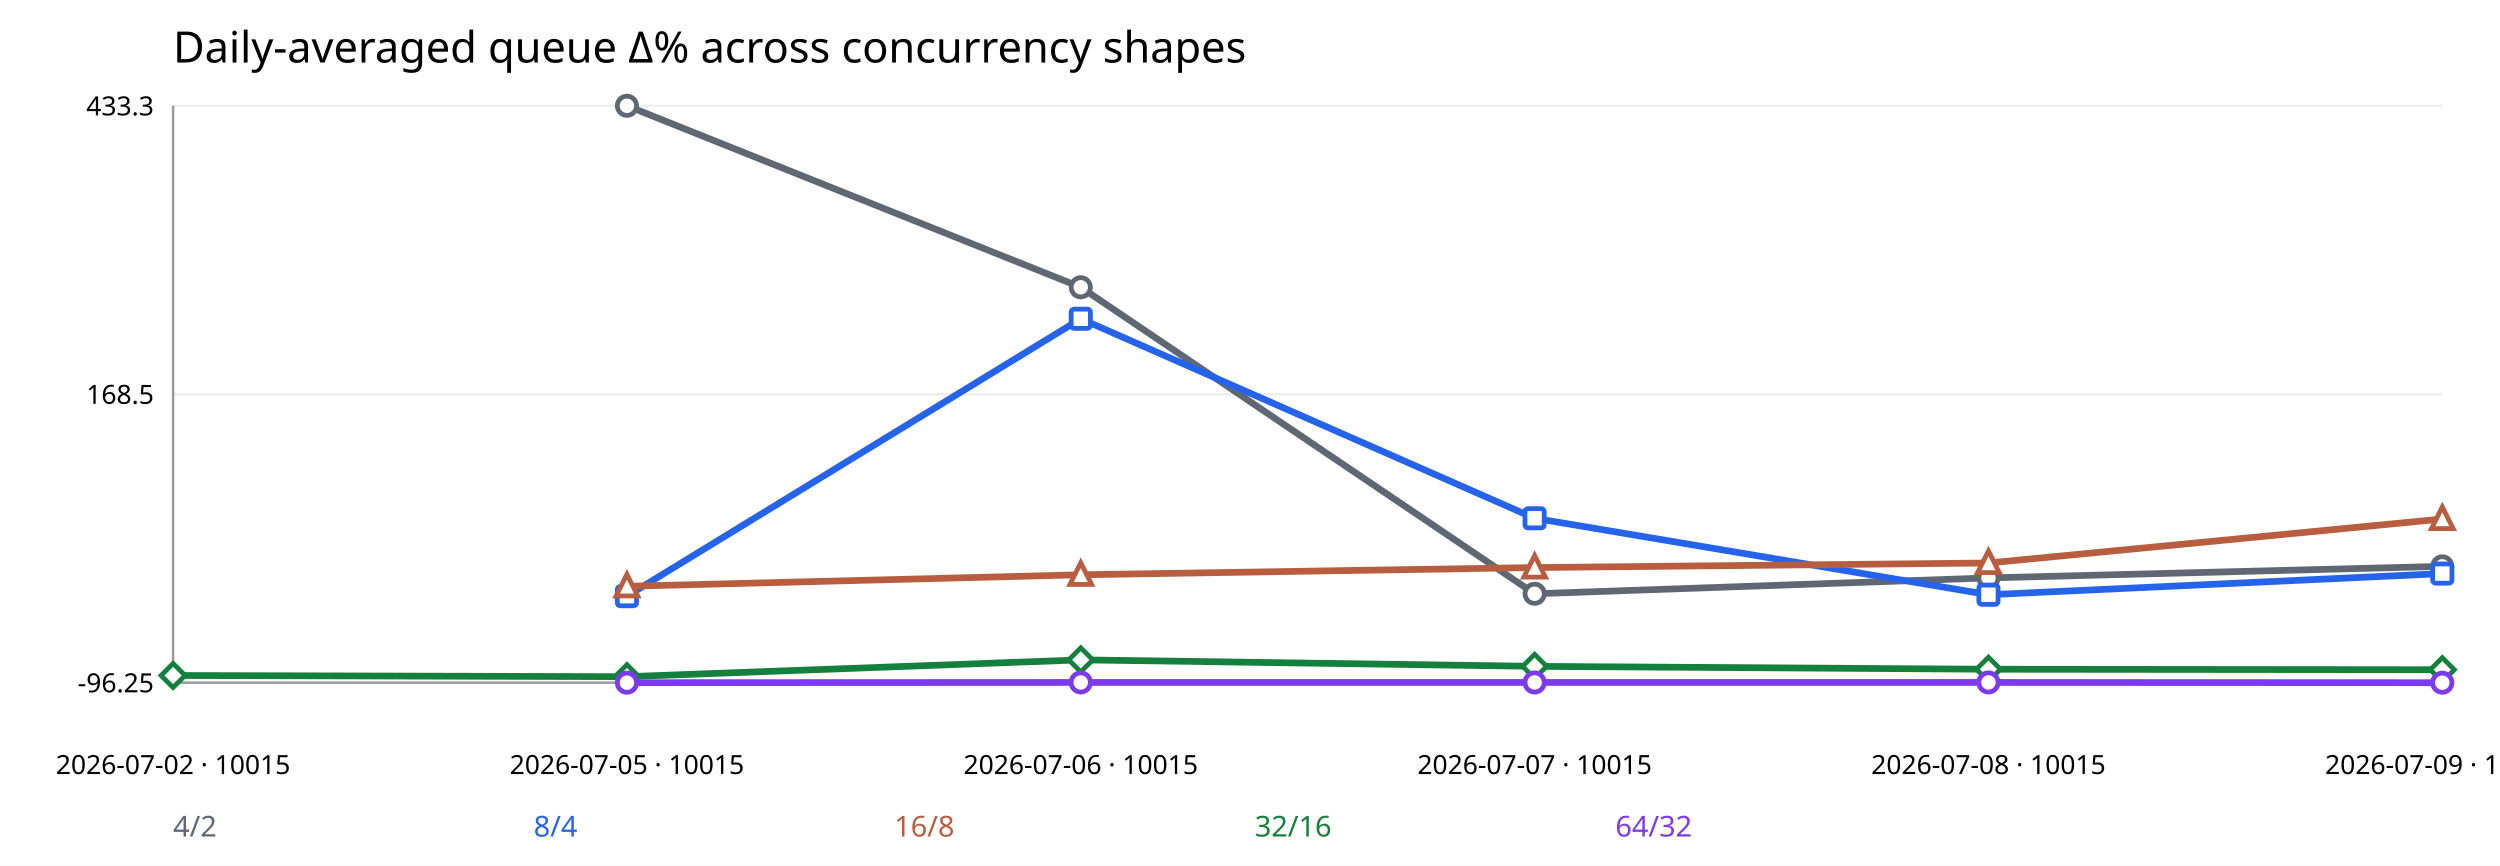
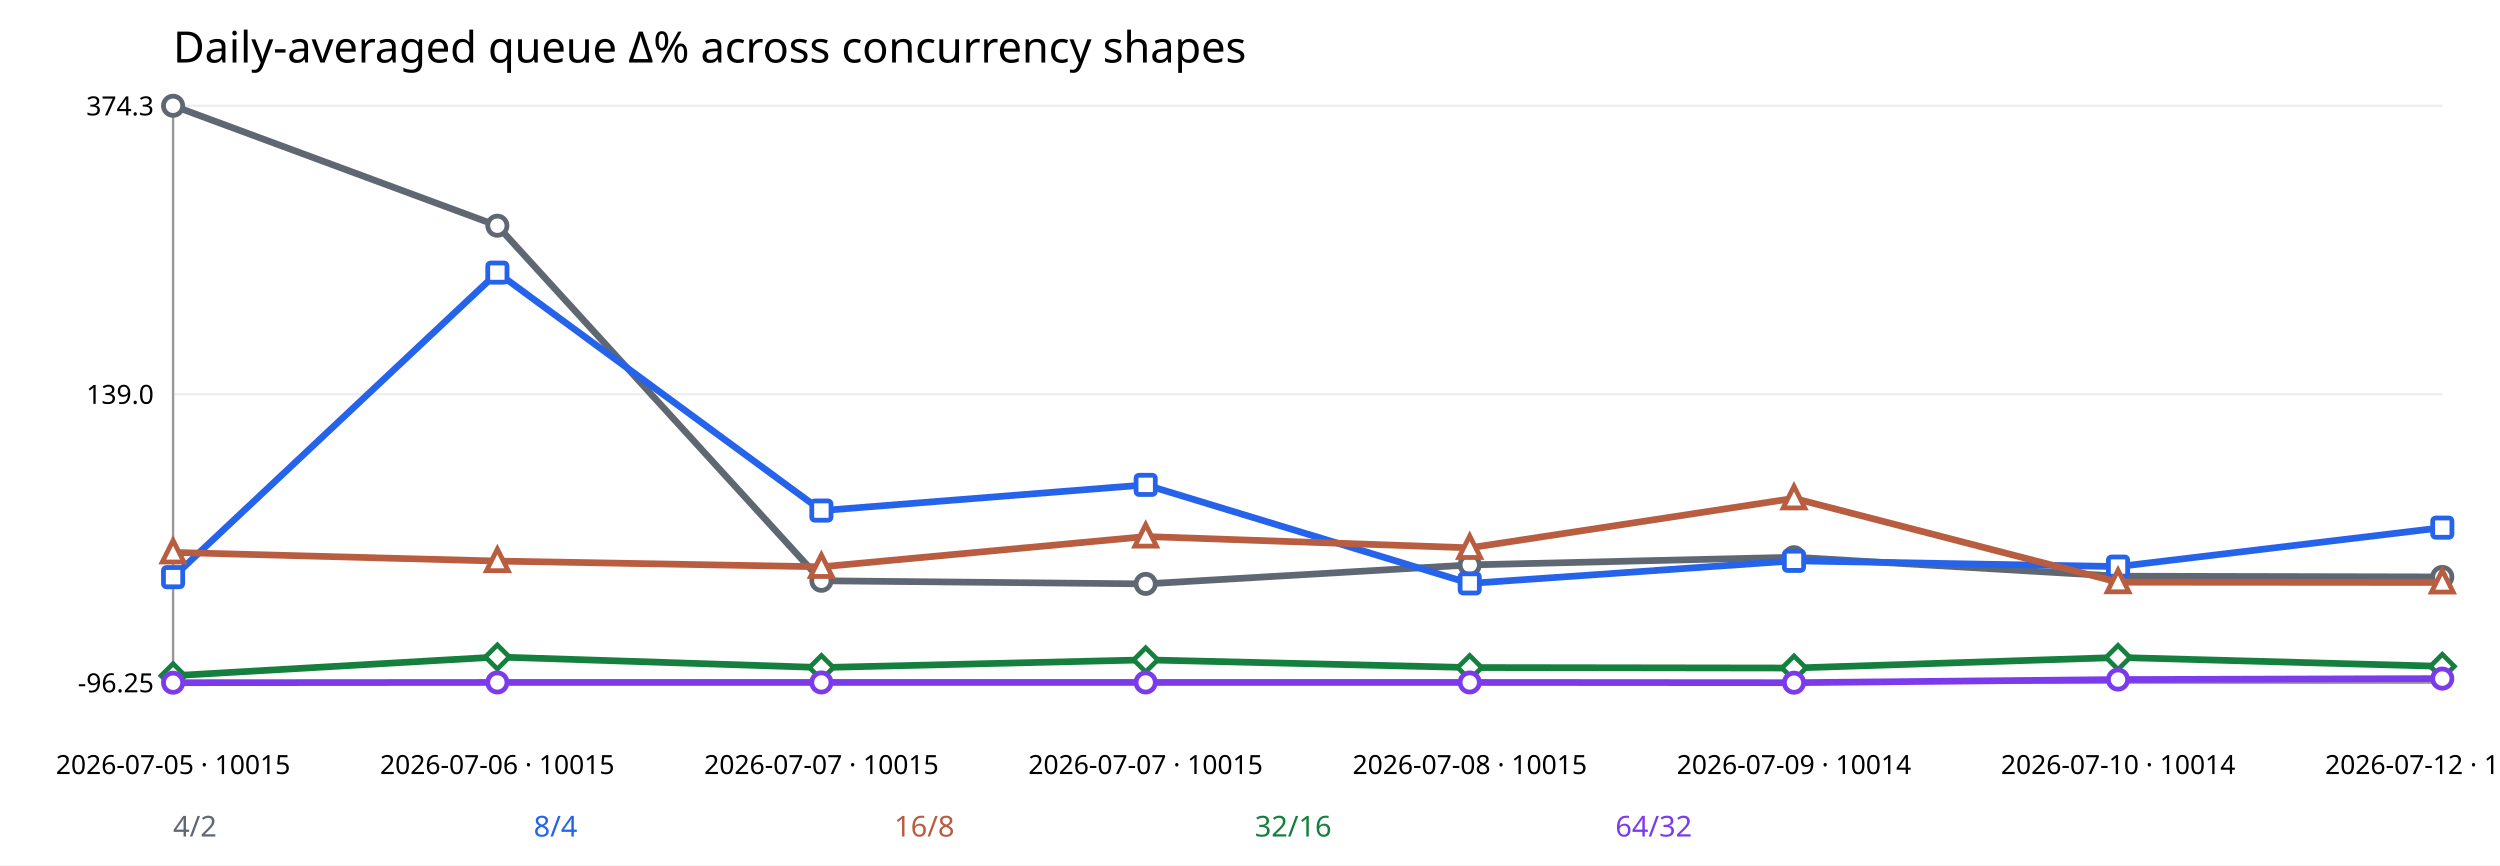
<svg xmlns="http://www.w3.org/2000/svg" width="1040" height="360" viewBox="0 0 1040 360">
  <rect width="100%" height="100%" fill="white" />
  <text x="72" y="26" font-size="18" font-family="sans-serif">Daily-averaged queue Δ% across concurrency shapes</text>
  <line x1="72" y1="284.0" x2="1016" y2="284.0" stroke="#eee" />
  <text x="64" y="288.0" text-anchor="end" font-size="11" font-family="sans-serif">-96.25</text>
-   <line x1="72" y1="164" x2="1016" y2="164" stroke="#eee" />
-   <text x="64" y="168" text-anchor="end" font-size="11" font-family="sans-serif">168.5</text>
+   <line x1="72" y1="164.0" x2="1016" y2="164.0" stroke="#eee" />
+   <text x="64" y="168.0" text-anchor="end" font-size="11" font-family="sans-serif">139.0</text>
  <line x1="72" y1="44.0" x2="1016" y2="44.0" stroke="#eee" />
-   <text x="64" y="48.0" text-anchor="end" font-size="11" font-family="sans-serif">433.3</text>
+   <text x="64" y="48.0" text-anchor="end" font-size="11" font-family="sans-serif">374.3</text>
  <line x1="72" y1="284" x2="1016" y2="284" stroke="#999" />
  <line x1="72" y1="44" x2="72" y2="284" stroke="#999" />
-   <text x="72.0" y="322" text-anchor="middle" font-size="11" font-family="sans-serif">2026-07-02 · 10015</text>
-   <text x="260.8" y="322" text-anchor="middle" font-size="11" font-family="sans-serif">2026-07-05 · 10015</text>
-   <text x="449.6" y="322" text-anchor="middle" font-size="11" font-family="sans-serif">2026-07-06 · 10015</text>
-   <text x="638.4" y="322" text-anchor="middle" font-size="11" font-family="sans-serif">2026-07-07 · 10015</text>
-   <text x="827.2" y="322" text-anchor="middle" font-size="11" font-family="sans-serif">2026-07-08 · 10015</text>
-   <text x="1016.0" y="322" text-anchor="middle" font-size="11" font-family="sans-serif">2026-07-09 · 10014</text>
-   <polyline fill="none" stroke="#5f6773" stroke-width="2.8" stroke-linecap="round" stroke-linejoin="round" points="260.8,44.0 449.6,119.5 638.4,247.0 827.2,240.4 1016.0,235.6" />
-   <circle cx="260.8" cy="44.0" r="4" fill="white" stroke="#5f6773" stroke-width="2" />
-   <circle cx="449.6" cy="119.5" r="4" fill="white" stroke="#5f6773" stroke-width="2" />
-   <circle cx="638.4" cy="247.0" r="4" fill="white" stroke="#5f6773" stroke-width="2" />
-   <circle cx="827.2" cy="240.4" r="4" fill="white" stroke="#5f6773" stroke-width="2" />
-   <circle cx="1016.0" cy="235.6" r="4" fill="white" stroke="#5f6773" stroke-width="2" />
+   <text x="72.0" y="322" text-anchor="middle" font-size="11" font-family="sans-serif">2026-07-05 · 10015</text>
+   <text x="206.857" y="322" text-anchor="middle" font-size="11" font-family="sans-serif">2026-07-06 · 10015</text>
+   <text x="341.714" y="322" text-anchor="middle" font-size="11" font-family="sans-serif">2026-07-07 · 10015</text>
+   <text x="476.571" y="322" text-anchor="middle" font-size="11" font-family="sans-serif">2026-07-07 · 10015</text>
+   <text x="611.429" y="322" text-anchor="middle" font-size="11" font-family="sans-serif">2026-07-08 · 10015</text>
+   <text x="746.286" y="322" text-anchor="middle" font-size="11" font-family="sans-serif">2026-07-09 · 10014</text>
+   <text x="881.143" y="322" text-anchor="middle" font-size="11" font-family="sans-serif">2026-07-10 · 10014</text>
+   <text x="1016.0" y="322" text-anchor="middle" font-size="11" font-family="sans-serif">2026-07-12 · 10014</text>
+   <polyline fill="none" stroke="#5f6773" stroke-width="2.8" stroke-linecap="round" stroke-linejoin="round" points="72.0,44.0 206.9,93.9 341.7,241.6 476.6,242.9 611.4,235.0 746.3,231.8 881.1,239.7 1016.0,240.0" />
+   <circle cx="72.0" cy="44.0" r="4" fill="white" stroke="#5f6773" stroke-width="2" />
+   <circle cx="206.9" cy="93.9" r="4" fill="white" stroke="#5f6773" stroke-width="2" />
+   <circle cx="341.7" cy="241.6" r="4" fill="white" stroke="#5f6773" stroke-width="2" />
+   <circle cx="476.6" cy="242.9" r="4" fill="white" stroke="#5f6773" stroke-width="2" />
+   <circle cx="611.4" cy="235.0" r="4" fill="white" stroke="#5f6773" stroke-width="2" />
+   <circle cx="746.3" cy="231.8" r="4" fill="white" stroke="#5f6773" stroke-width="2" />
+   <circle cx="881.1" cy="239.7" r="4" fill="white" stroke="#5f6773" stroke-width="2" />
+   <circle cx="1016.0" cy="240.0" r="4" fill="white" stroke="#5f6773" stroke-width="2" />
  <text x="72" y="348" font-size="12" fill="#5f6773" font-family="sans-serif">4/2</text>
-   <polyline fill="none" stroke="#2563eb" stroke-width="2.8" stroke-linecap="round" stroke-linejoin="round" points="260.8,248.0 449.6,132.6 638.4,215.6 827.2,247.4 1016.0,238.6" />
-   <rect x="256.8" y="244.0" width="8" height="8" rx="1.2" fill="white" stroke="#2563eb" stroke-width="2" />
-   <rect x="445.6" y="128.6" width="8" height="8" rx="1.2" fill="white" stroke="#2563eb" stroke-width="2" />
-   <rect x="634.4" y="211.6" width="8" height="8" rx="1.2" fill="white" stroke="#2563eb" stroke-width="2" />
-   <rect x="823.2" y="243.4" width="8" height="8" rx="1.2" fill="white" stroke="#2563eb" stroke-width="2" />
-   <rect x="1012.0" y="234.6" width="8" height="8" rx="1.2" fill="white" stroke="#2563eb" stroke-width="2" />
+   <polyline fill="none" stroke="#2563eb" stroke-width="2.8" stroke-linecap="round" stroke-linejoin="round" points="72.0,240.1 206.9,113.4 341.7,212.4 476.6,201.7 611.4,242.7 746.3,233.3 881.1,235.7 1016.0,219.5" />
+   <rect x="68.0" y="236.1" width="8" height="8" rx="1.2" fill="white" stroke="#2563eb" stroke-width="2" />
+   <rect x="202.9" y="109.4" width="8" height="8" rx="1.2" fill="white" stroke="#2563eb" stroke-width="2" />
+   <rect x="337.7" y="208.4" width="8" height="8" rx="1.2" fill="white" stroke="#2563eb" stroke-width="2" />
+   <rect x="472.6" y="197.7" width="8" height="8" rx="1.2" fill="white" stroke="#2563eb" stroke-width="2" />
+   <rect x="607.4" y="238.7" width="8" height="8" rx="1.2" fill="white" stroke="#2563eb" stroke-width="2" />
+   <rect x="742.3" y="229.3" width="8" height="8" rx="1.2" fill="white" stroke="#2563eb" stroke-width="2" />
+   <rect x="877.1" y="231.7" width="8" height="8" rx="1.2" fill="white" stroke="#2563eb" stroke-width="2" />
+   <rect x="1012.0" y="215.5" width="8" height="8" rx="1.2" fill="white" stroke="#2563eb" stroke-width="2" />
  <text x="222" y="348" font-size="12" fill="#2563eb" font-family="sans-serif">8/4</text>
-   <polyline fill="none" stroke="#b85d3f" stroke-width="2.8" stroke-linecap="round" stroke-linejoin="round" points="260.8,243.9 449.6,239.1 638.4,236.1 827.2,234.2 1016.0,215.9" />
-   <polygon points="260.8,238.9 256.3,247.9 265.3,247.9" fill="white" stroke="#b85d3f" stroke-width="2" />
-   <polygon points="449.6,234.1 445.1,243.1 454.1,243.1" fill="white" stroke="#b85d3f" stroke-width="2" />
-   <polygon points="638.4,231.1 633.9,240.1 642.9,240.1" fill="white" stroke="#b85d3f" stroke-width="2" />
-   <polygon points="827.2,229.2 822.7,238.2 831.7,238.2" fill="white" stroke="#b85d3f" stroke-width="2" />
-   <polygon points="1016.0,210.9 1011.5,219.9 1020.5,219.9" fill="white" stroke="#b85d3f" stroke-width="2" />
+   <polyline fill="none" stroke="#b85d3f" stroke-width="2.8" stroke-linecap="round" stroke-linejoin="round" points="72.0,229.8 206.9,233.4 341.7,235.8 476.6,223.2 611.4,227.9 746.3,207.3 881.1,242.2 1016.0,242.3" />
+   <polygon points="72.0,224.8 67.5,233.8 76.5,233.8" fill="white" stroke="#b85d3f" stroke-width="2" />
+   <polygon points="206.9,228.4 202.4,237.4 211.4,237.4" fill="white" stroke="#b85d3f" stroke-width="2" />
+   <polygon points="341.7,230.8 337.2,239.8 346.2,239.8" fill="white" stroke="#b85d3f" stroke-width="2" />
+   <polygon points="476.6,218.2 472.1,227.2 481.1,227.2" fill="white" stroke="#b85d3f" stroke-width="2" />
+   <polygon points="611.4,222.9 606.9,231.9 615.9,231.9" fill="white" stroke="#b85d3f" stroke-width="2" />
+   <polygon points="746.3,202.3 741.8,211.3 750.8,211.3" fill="white" stroke="#b85d3f" stroke-width="2" />
+   <polygon points="881.1,237.2 876.6,246.2 885.6,246.2" fill="white" stroke="#b85d3f" stroke-width="2" />
+   <polygon points="1016.0,237.3 1011.5,246.3 1020.5,246.3" fill="white" stroke="#b85d3f" stroke-width="2" />
  <text x="372" y="348" font-size="12" fill="#b85d3f" font-family="sans-serif">16/8</text>
-   <polyline fill="none" stroke="#15803d" stroke-width="2.8" stroke-linecap="round" stroke-linejoin="round" points="72.0,281.0 260.8,281.5 449.6,274.5 638.4,277.2 827.2,278.4 1016.0,278.6" />
-   <polygon points="72.0,276.0 67.0,281.0 72.0,286.0 77.0,281.0" fill="white" stroke="#15803d" stroke-width="2" />
-   <polygon points="260.8,276.5 255.8,281.5 260.8,286.5 265.8,281.5" fill="white" stroke="#15803d" stroke-width="2" />
-   <polygon points="449.6,269.5 444.6,274.5 449.6,279.5 454.6,274.5" fill="white" stroke="#15803d" stroke-width="2" />
-   <polygon points="638.4,272.2 633.4,277.2 638.4,282.2 643.4,277.2" fill="white" stroke="#15803d" stroke-width="2" />
-   <polygon points="827.2,273.4 822.2,278.4 827.2,283.4 832.2,278.4" fill="white" stroke="#15803d" stroke-width="2" />
-   <polygon points="1016.0,273.6 1011.0,278.6 1016.0,283.6 1021.0,278.6" fill="white" stroke="#15803d" stroke-width="2" />
+   <polyline fill="none" stroke="#15803d" stroke-width="2.8" stroke-linecap="round" stroke-linejoin="round" points="72.0,281.1 206.9,273.3 341.7,277.7 476.6,274.5 611.4,277.7 746.3,277.9 881.1,273.5 1016.0,277.2" />
+   <polygon points="72.0,276.1 67.0,281.1 72.0,286.1 77.0,281.1" fill="white" stroke="#15803d" stroke-width="2" />
+   <polygon points="206.9,268.3 201.9,273.3 206.9,278.3 211.9,273.3" fill="white" stroke="#15803d" stroke-width="2" />
+   <polygon points="341.7,272.7 336.7,277.7 341.7,282.7 346.7,277.7" fill="white" stroke="#15803d" stroke-width="2" />
+   <polygon points="476.6,269.5 471.6,274.5 476.6,279.5 481.6,274.5" fill="white" stroke="#15803d" stroke-width="2" />
+   <polygon points="611.4,272.7 606.4,277.7 611.4,282.7 616.4,277.7" fill="white" stroke="#15803d" stroke-width="2" />
+   <polygon points="746.3,272.9 741.3,277.9 746.3,282.9 751.3,277.9" fill="white" stroke="#15803d" stroke-width="2" />
+   <polygon points="881.1,268.5 876.1,273.5 881.1,278.5 886.1,273.5" fill="white" stroke="#15803d" stroke-width="2" />
+   <polygon points="1016.0,272.2 1011.0,277.2 1016.0,282.2 1021.0,277.2" fill="white" stroke="#15803d" stroke-width="2" />
  <text x="522" y="348" font-size="12" fill="#15803d" font-family="sans-serif">32/16</text>
-   <polyline fill="none" stroke="#7c3aed" stroke-width="2.8" stroke-linecap="round" stroke-linejoin="round" points="260.8,284.0 449.6,283.9 638.4,283.9 827.2,283.9 1016.0,284.0" />
-   <circle cx="260.8" cy="284.0" r="4" fill="white" stroke="#7c3aed" stroke-width="2" />
-   <circle cx="449.6" cy="283.9" r="4" fill="white" stroke="#7c3aed" stroke-width="2" />
-   <circle cx="638.4" cy="283.9" r="4" fill="white" stroke="#7c3aed" stroke-width="2" />
-   <circle cx="827.2" cy="283.9" r="4" fill="white" stroke="#7c3aed" stroke-width="2" />
-   <circle cx="1016.0" cy="284.0" r="4" fill="white" stroke="#7c3aed" stroke-width="2" />
+   <polyline fill="none" stroke="#7c3aed" stroke-width="2.8" stroke-linecap="round" stroke-linejoin="round" points="72.0,284.0 206.9,283.9 341.7,283.9 476.6,283.9 611.4,283.9 746.3,284.0 881.1,282.7 1016.0,282.3" />
+   <circle cx="72.0" cy="284.0" r="4" fill="white" stroke="#7c3aed" stroke-width="2" />
+   <circle cx="206.9" cy="283.9" r="4" fill="white" stroke="#7c3aed" stroke-width="2" />
+   <circle cx="341.7" cy="283.9" r="4" fill="white" stroke="#7c3aed" stroke-width="2" />
+   <circle cx="476.6" cy="283.9" r="4" fill="white" stroke="#7c3aed" stroke-width="2" />
+   <circle cx="611.4" cy="283.9" r="4" fill="white" stroke="#7c3aed" stroke-width="2" />
+   <circle cx="746.3" cy="284.0" r="4" fill="white" stroke="#7c3aed" stroke-width="2" />
+   <circle cx="881.1" cy="282.7" r="4" fill="white" stroke="#7c3aed" stroke-width="2" />
+   <circle cx="1016.0" cy="282.3" r="4" fill="white" stroke="#7c3aed" stroke-width="2" />
  <text x="672" y="348" font-size="12" fill="#7c3aed" font-family="sans-serif">64/32</text>
</svg>
